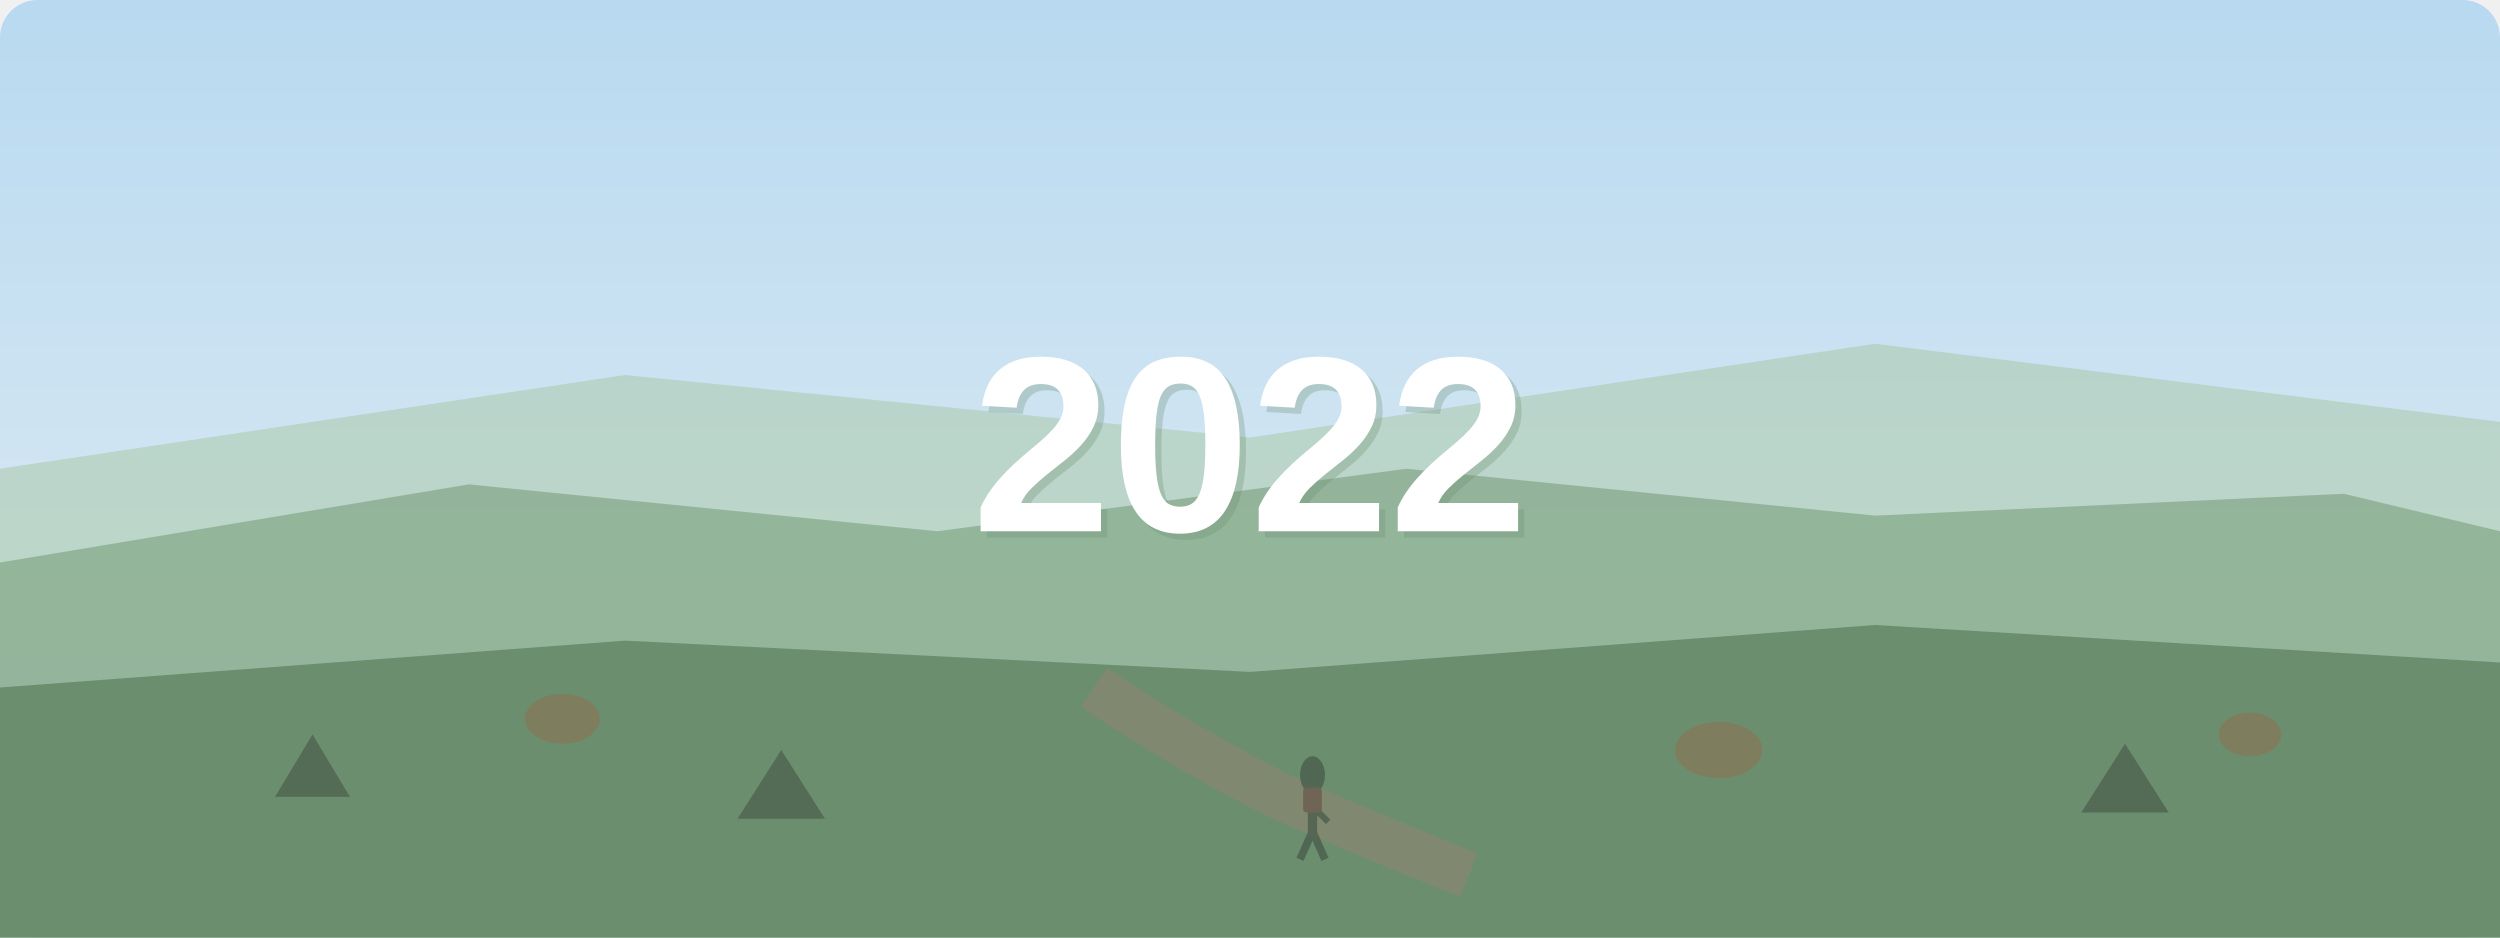
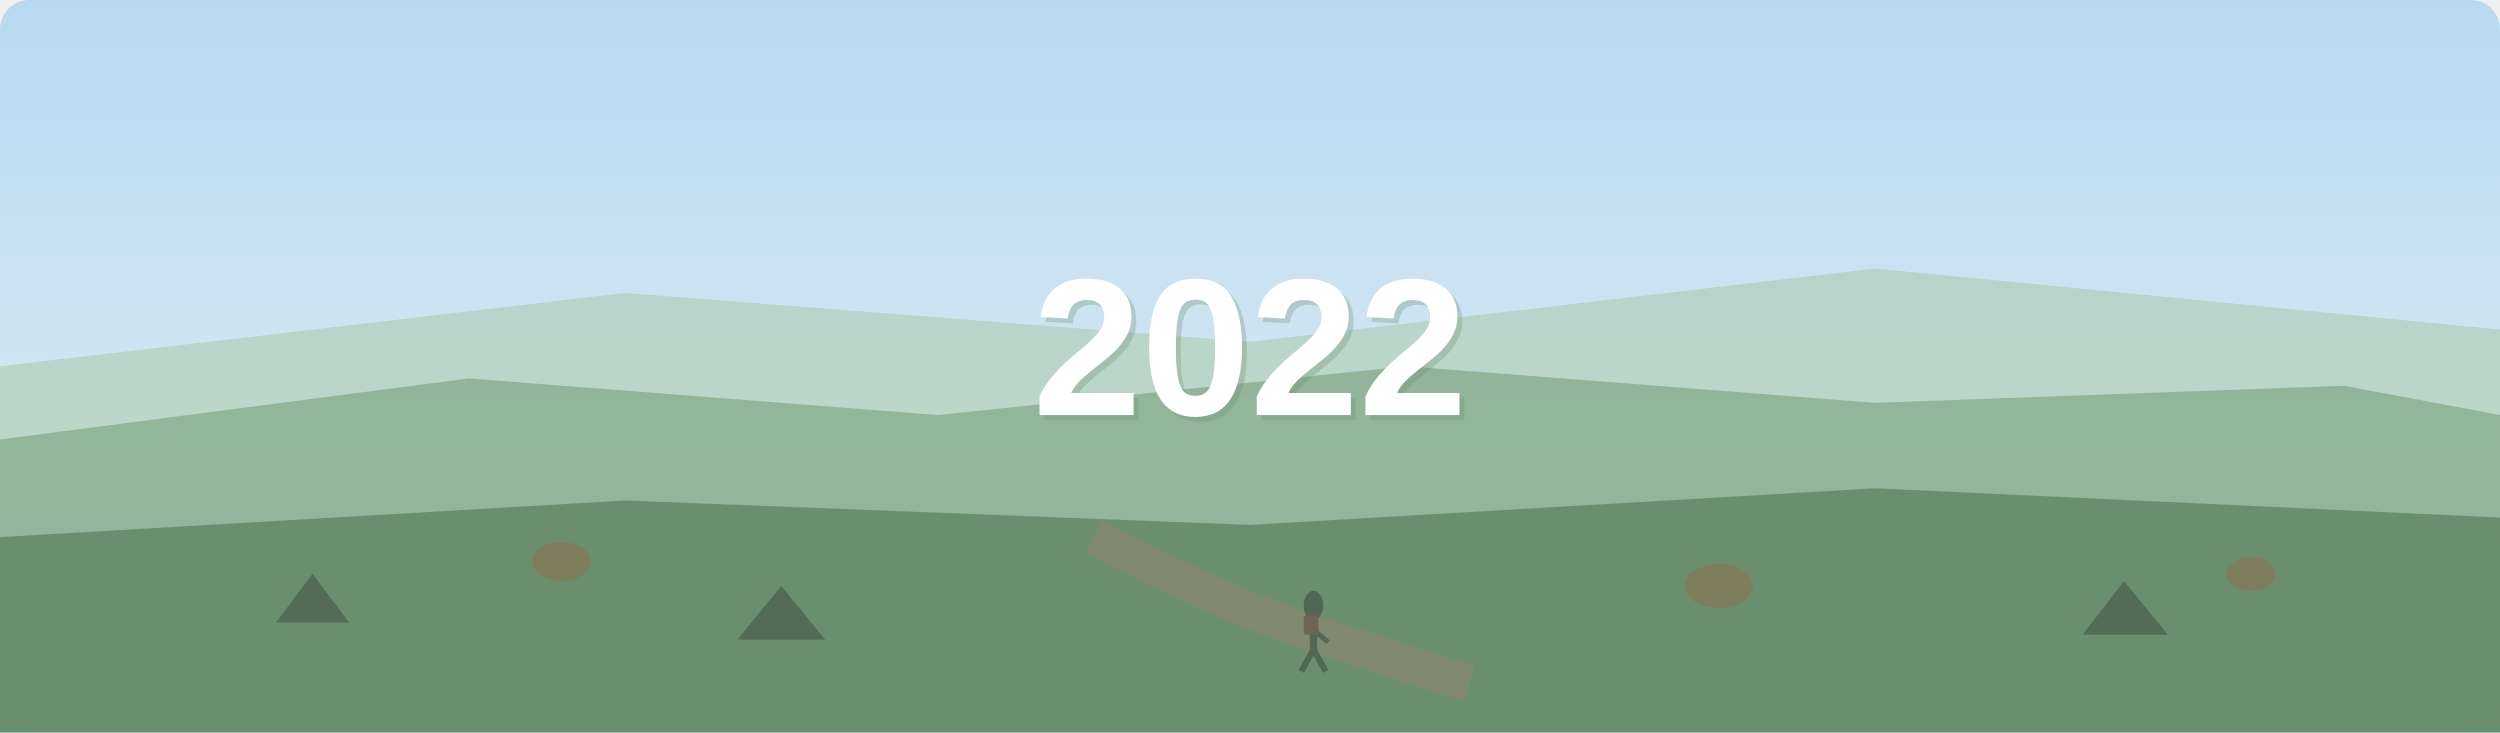
- <svg xmlns="http://www.w3.org/2000/svg" viewBox="0 0 800 300">
+ <svg xmlns="http://www.w3.org/2000/svg" viewBox="0 0 1024 300">
  <defs>
    <linearGradient id="sky-2022" x1="0%" y1="0%" x2="0%" y2="100%">
      <stop offset="0%" style="stop-color:#B8D9F0;stop-opacity:1" />
      <stop offset="100%" style="stop-color:#E8F0F5;stop-opacity:1" />
    </linearGradient>
  </defs>
-   <rect width="800" height="300" fill="url(#sky-2022)" rx="12" />
-   <path d="M 0 150 L 200 120 L 400 140 L 600 110 L 800 135 L 800 300 L 0 300 Z" fill="#A5C5A1" opacity="0.5" />
-   <path d="M 0 180 L 150 155 L 300 170 L 450 150 L 600 165 L 750 158 L 800 170 L 800 300 L 0 300 Z" fill="#82A686" opacity="0.7" />
-   <path d="M 0 220 L 200 205 L 400 215 L 600 200 L 800 212 L 800 300 L 0 300 Z" fill="#6B8E6F" />
-   <path d="M 350 220 Q 380 240 410 255 Q 440 268 470 280" stroke="#A0826D" stroke-width="15" fill="none" opacity="0.4" />
+   <rect width="1024" height="300" fill="url(#sky-2022)" rx="12" />
+   <path d="M 0 150 L 256 120 L 512 140 L 768 110 L 1024 135 L 1024 300 L 0 300 Z" fill="#A5C5A1" opacity="0.5" />
+   <path d="M 0 180 L 192 155 L 384 170 L 576 150 L 768 165 L 960 158 L 1024 170 L 1024 300 L 0 300 Z" fill="#82A686" opacity="0.7" />
+   <path d="M 0 220 L 256 205 L 512 215 L 768 200 L 1024 212 L 1024 300 L 0 300 Z" fill="#6B8E6F" />
+   <path d="M 448 220 Q 486 240 525 255 Q 563 268 602 280" stroke="#A0826D" stroke-width="15" fill="none" opacity="0.4" />
  <g opacity="0.6">
-     <ellipse cx="180" cy="230" rx="12" ry="8" fill="#8B7355" />
-     <ellipse cx="550" cy="240" rx="14" ry="9" fill="#8B7355" />
-     <ellipse cx="720" cy="235" rx="10" ry="7" fill="#8B7355" />
+     <ellipse cx="230" cy="230" rx="12" ry="8" fill="#8B7355" />
+     <ellipse cx="704" cy="240" rx="14" ry="9" fill="#8B7355" />
+     <ellipse cx="922" cy="235" rx="10" ry="7" fill="#8B7355" />
  </g>
  <g opacity="0.7">
-     <polygon points="100,235 88,255 112,255" fill="#4A5E4C" />
-     <polygon points="250,240 236,262 264,262" fill="#4A5E4C" />
-     <polygon points="680,238 666,260 694,260" fill="#4A5E4C" />
+     <polygon points="128,235 113,255 143,255" fill="#4A5E4C" />
+     <polygon points="320,240 302,262 338,262" fill="#4A5E4C" />
+     <polygon points="870,238 853,260 888,260" fill="#4A5E4C" />
  </g>
  <g opacity="0.8">
-     <ellipse cx="420" cy="248" rx="4" ry="6" fill="#4A5E4C" />
-     <line x1="420" y1="254" x2="420" y2="266" stroke="#4A5E4C" stroke-width="3" />
-     <line x1="420" y1="258" x2="425" y2="263" stroke="#4A5E4C" stroke-width="2" />
-     <line x1="420" y1="266" x2="416" y2="275" stroke="#4A5E4C" stroke-width="2.5" />
-     <line x1="420" y1="266" x2="424" y2="275" stroke="#4A5E4C" stroke-width="2.5" />
-     <rect x="417" y="252" width="6" height="8" rx="1" fill="#6B5D4F" />
+     <ellipse cx="538" cy="248" rx="4" ry="6" fill="#4A5E4C" />
+     <line x1="538" y1="254" x2="538" y2="266" stroke="#4A5E4C" stroke-width="3" />
+     <line x1="538" y1="258" x2="544" y2="263" stroke="#4A5E4C" stroke-width="2" />
+     <line x1="538" y1="266" x2="533" y2="275" stroke="#4A5E4C" stroke-width="2.5" />
+     <line x1="538" y1="266" x2="543" y2="275" stroke="#4A5E4C" stroke-width="2.5" />
+     <rect x="534" y="252" width="6" height="8" rx="1" fill="#6B5D4F" />
  </g>
-   <text x="402" y="172" font-family="Arial, sans-serif" font-size="80" font-weight="bold" fill="#6B8E6F" text-anchor="middle" opacity="0.3">2022</text>
-   <text x="400" y="170" font-family="Arial, sans-serif" font-size="80" font-weight="bold" fill="white" text-anchor="middle">2022</text>
+   <text x="514" y="172" font-family="Arial, sans-serif" font-size="80" font-weight="bold" fill="#6B8E6F" text-anchor="middle" opacity="0.3">2022</text>
+   <text x="512" y="170" font-family="Arial, sans-serif" font-size="80" font-weight="bold" fill="white" text-anchor="middle">2022</text>
</svg>
